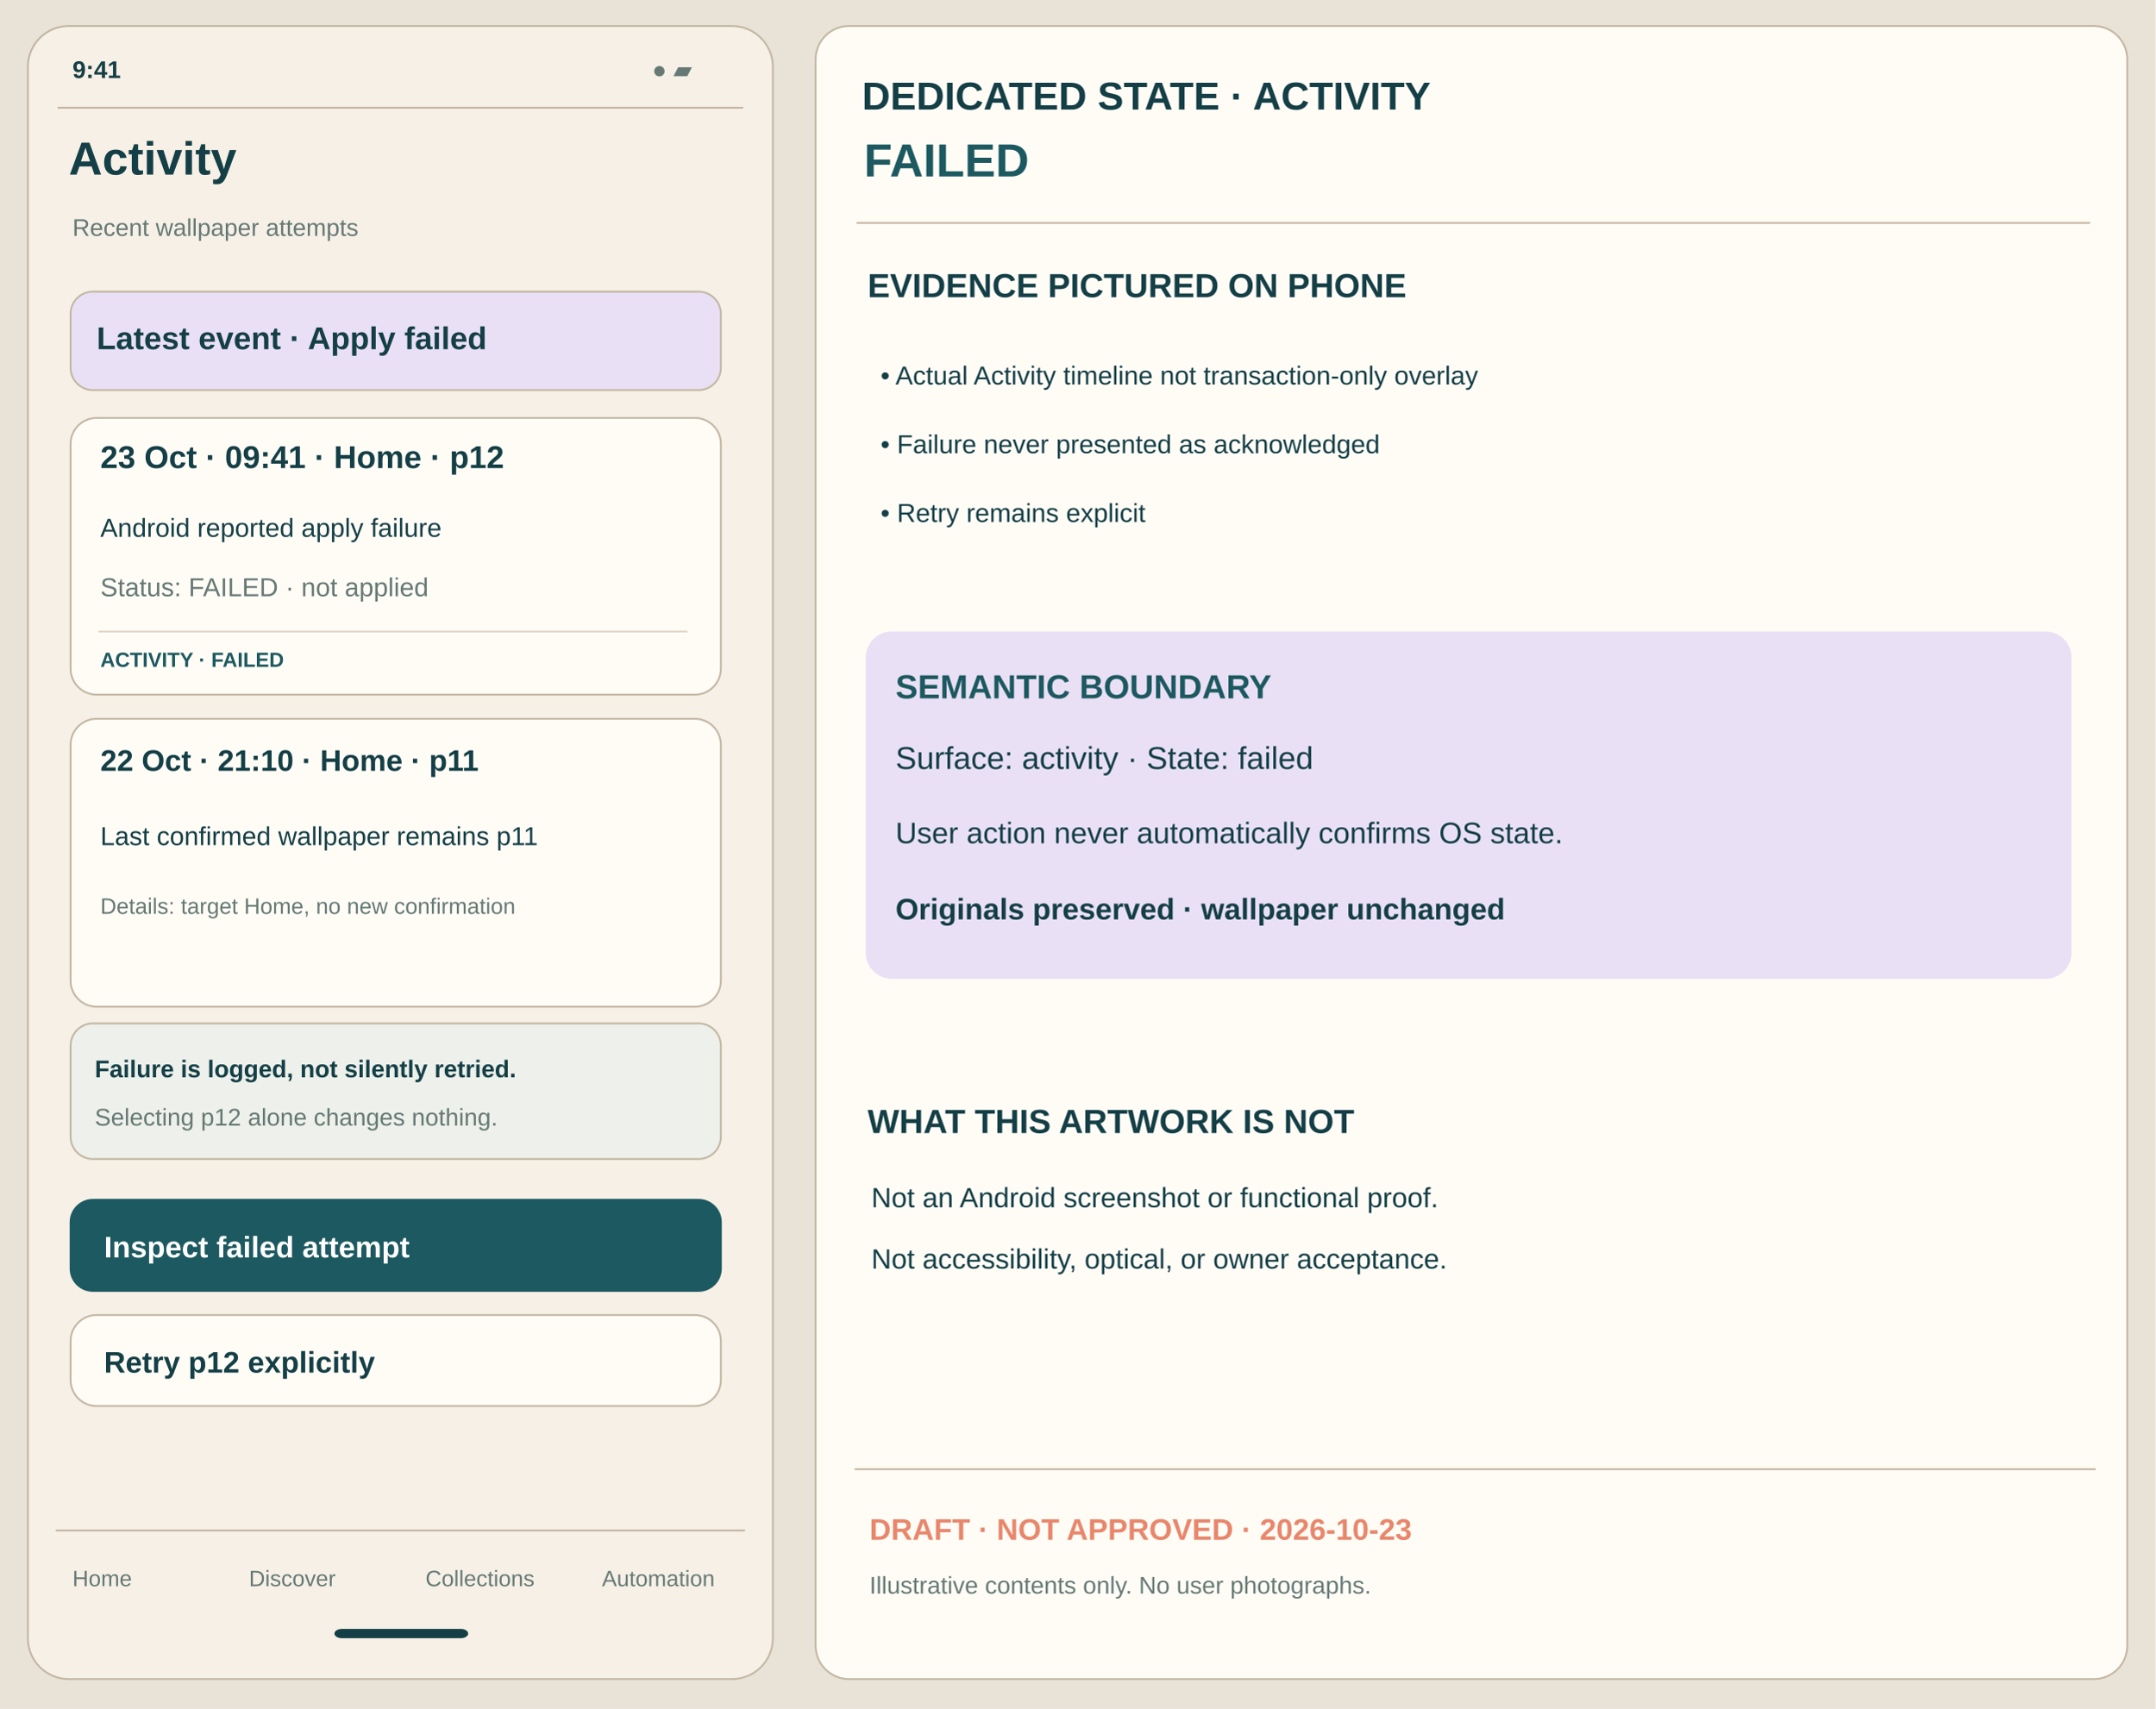
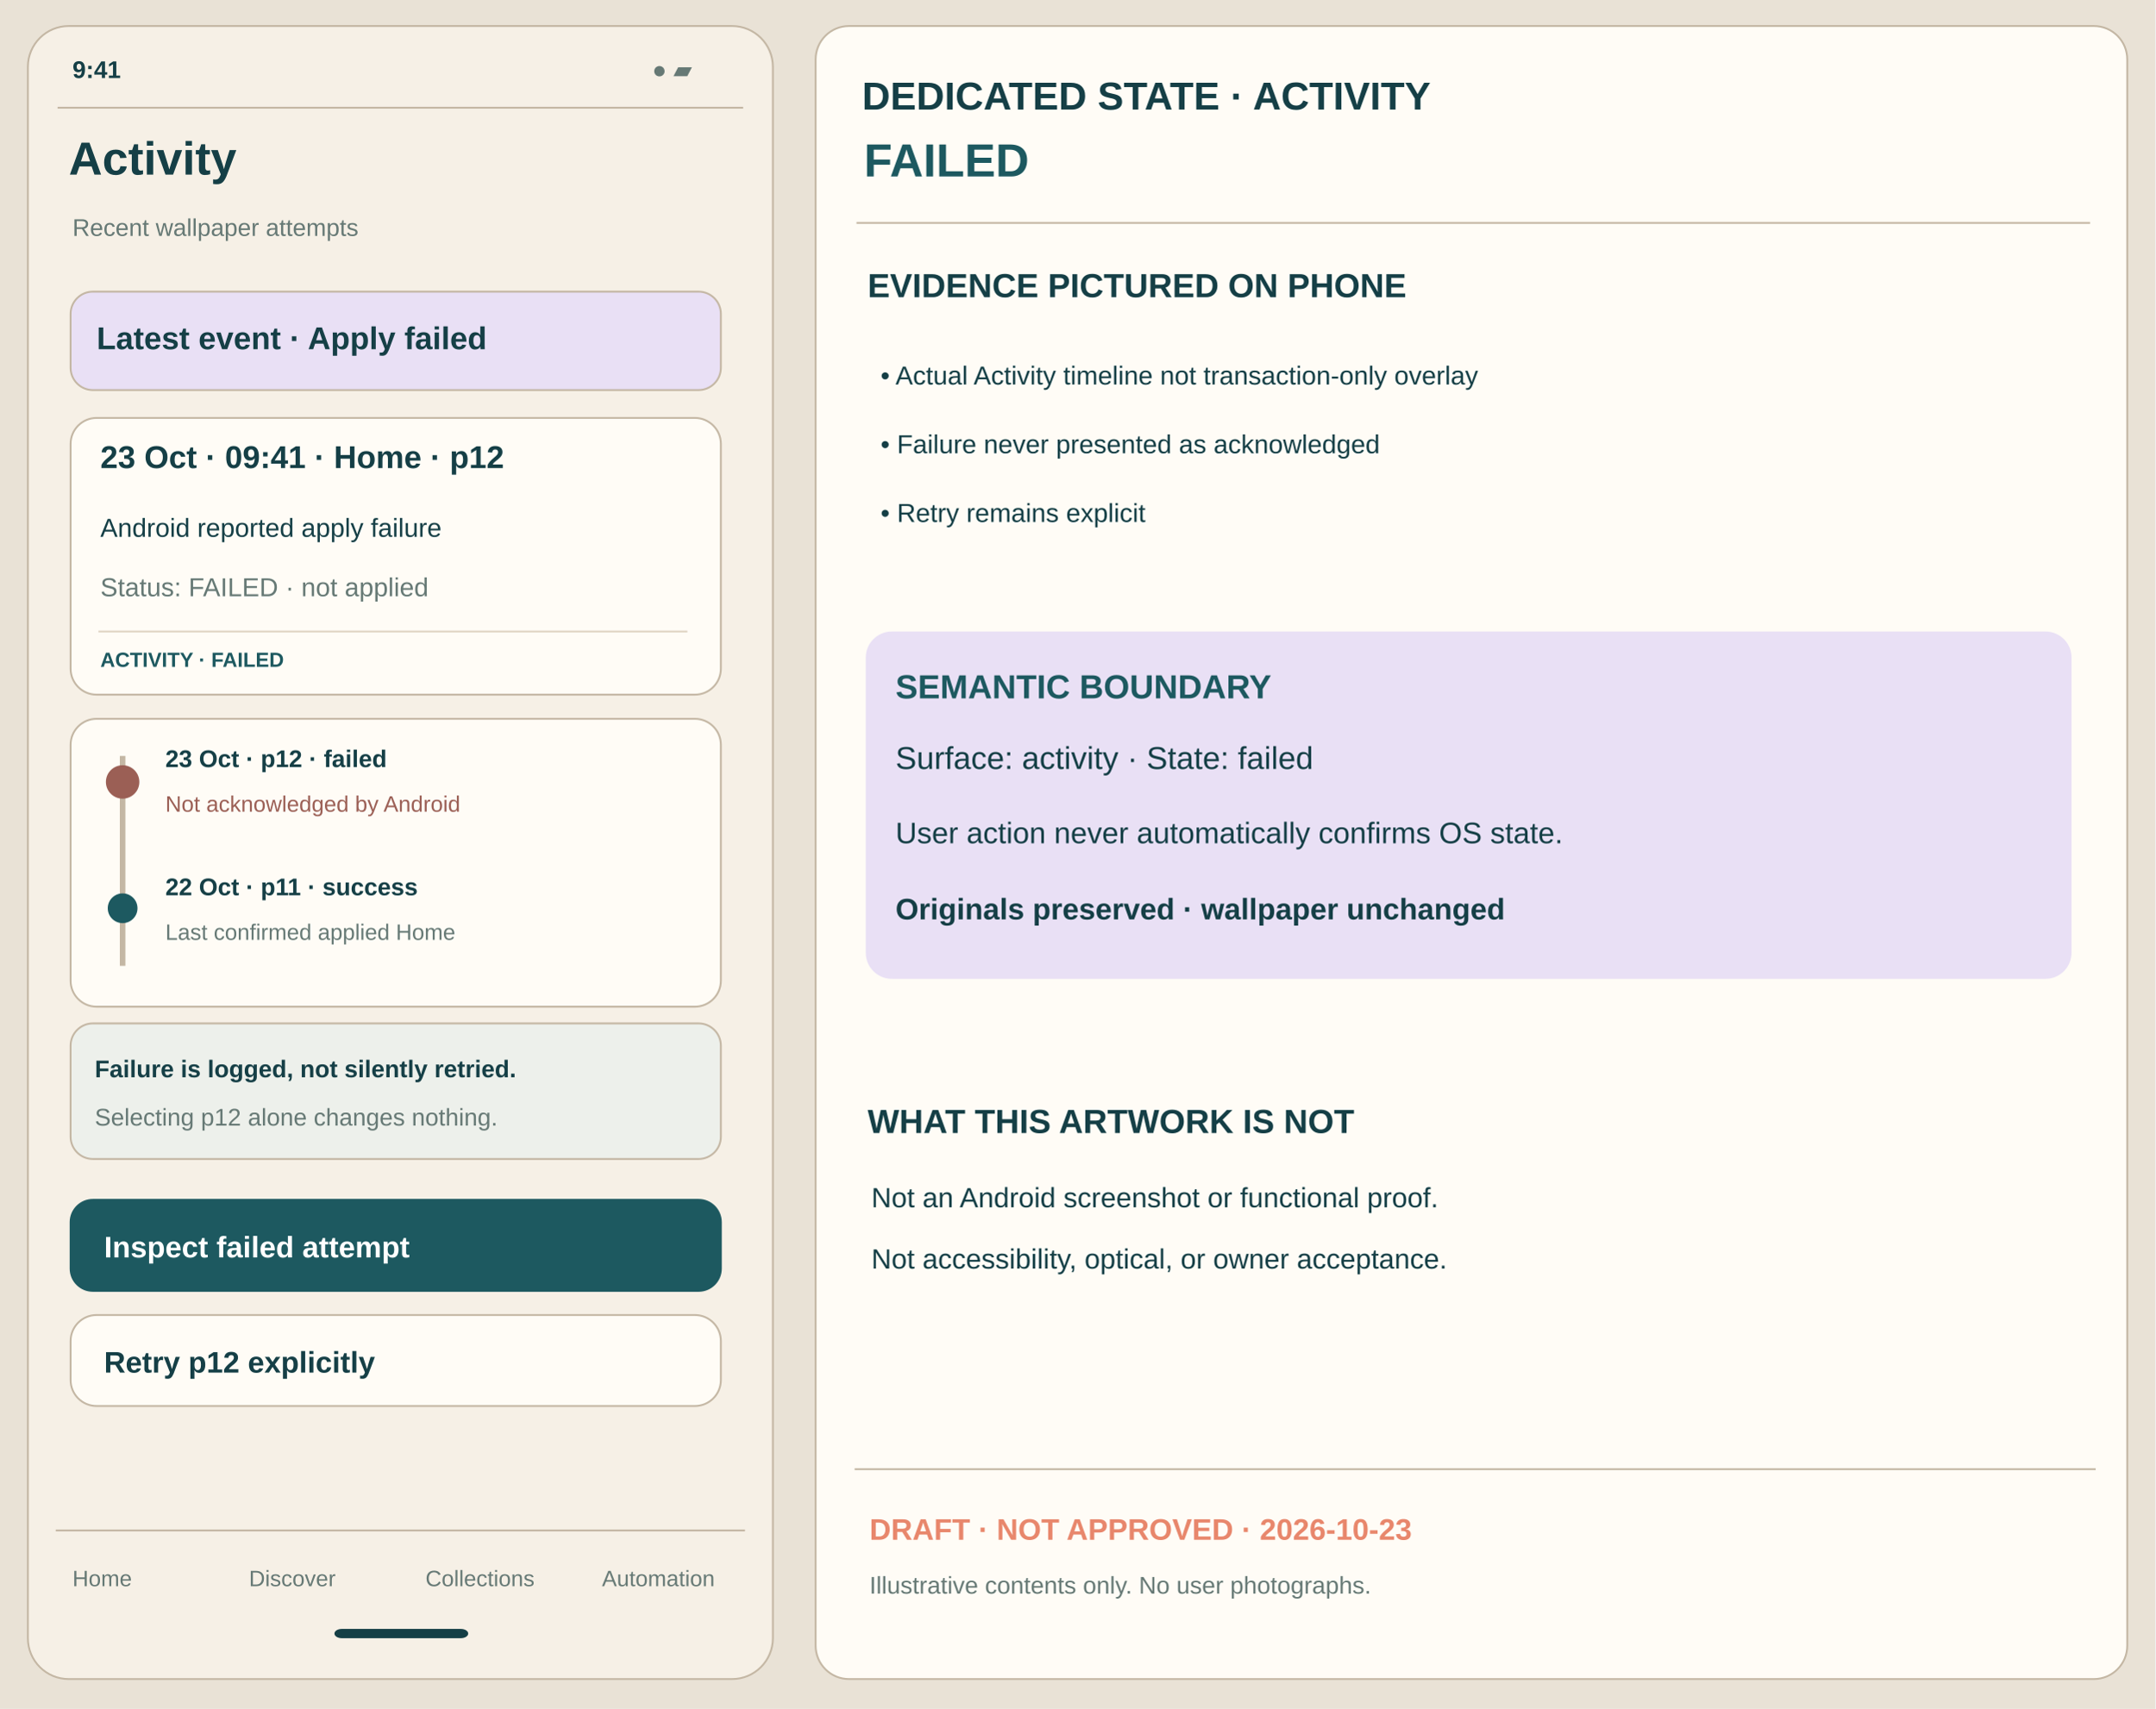
<svg xmlns="http://www.w3.org/2000/svg" width="1160" height="920" viewBox="0 0 1160 920" role="img" aria-label="activity failed draft Glimpse state">
  <rect x="0" y="0" width="1160" height="920" rx="0" fill="#E9E2D6" stroke="none" />
  <rect x="15" y="14" width="401" height="890" rx="22" fill="#F6F0E6" stroke="#C4B7A4" />
  <text x="39" y="42" font-family="Arial,Helvetica,sans-serif" font-size="13" font-weight="700" fill="#153F46">9:41</text>
  <text x="351" y="42" font-family="Arial,Helvetica,sans-serif" font-size="13" font-weight="500" fill="#667975">● ▰</text>
  <path d="M31 58H400" stroke="#C4B7A4" />
  <text x="37" y="94" font-family="Arial,Helvetica,sans-serif" font-size="25" font-weight="700" fill="#153F46">Activity</text>
  <text x="39" y="127" font-family="Arial,Helvetica,sans-serif" font-size="13" font-weight="500" fill="#667975">Recent wallpaper attempts</text>
  <rect x="38" y="157" width="350" height="53" rx="12" fill="#E9E0F5" stroke="#C4B7A4" />
  <text x="52" y="188" font-family="Arial,Helvetica,sans-serif" font-size="17" font-weight="700" fill="#153F46">Latest event · Apply failed</text>
  <rect x="38" y="225" width="350" height="149" rx="14" fill="#FFFCF6" stroke="#C4B7A4" />
  <text x="54" y="252" font-family="Arial,Helvetica,sans-serif" font-size="17" font-weight="700" fill="#153F46">23 Oct · 09:41 · Home · p12</text>
  <text x="54" y="289" font-family="Arial,Helvetica,sans-serif" font-size="14" font-weight="500" fill="#153F46">Android reported apply failure</text>
  <text x="54" y="321" font-family="Arial,Helvetica,sans-serif" font-size="14" font-weight="500" fill="#667975">Status: FAILED · not applied</text>
  <path d="M53 340H370" stroke="#DFD4C4" />
  <text x="54" y="359" font-family="Arial,Helvetica,sans-serif" font-size="11" font-weight="700" fill="#1D5960">ACTIVITY · FAILED</text>
  <rect x="38" y="387" width="350" height="155" rx="14" fill="#FFFCF6" stroke="#C4B7A4" />
-   <text x="54" y="415" font-family="Arial,Helvetica,sans-serif" font-size="16" font-weight="700" fill="#153F46">22 Oct · 21:10 · Home · p11</text>
-   <text x="54" y="455" font-family="Arial,Helvetica,sans-serif" font-size="14" font-weight="500" fill="#153F46">Last confirmed wallpaper remains p11</text>
-   <text x="54" y="492" font-family="Arial,Helvetica,sans-serif" font-size="12" font-weight="500" fill="#667975">Details: target Home, no new confirmation</text>
+   <path d="M66 407 V520" stroke="#C4B7A4" stroke-width="3" />
+   <circle cx="66" cy="421" r="9" fill="#9B5F55" />
+   <circle cx="66" cy="489" r="8" fill="#1D5960" />
+   <text x="89" y="413" font-family="Arial,sans-serif" font-size="13" font-weight="700" fill="#153F46">23 Oct · p12 · failed</text>
+   <text x="89" y="437" font-family="Arial,sans-serif" font-size="12" fill="#9B5F55">Not acknowledged by Android</text>
+   <text x="89" y="482" font-family="Arial,sans-serif" font-size="13" font-weight="700" fill="#153F46">22 Oct · p11 · success</text>
+   <text x="89" y="506" font-family="Arial,sans-serif" font-size="12" fill="#667975">Last confirmed applied Home</text>
  <rect x="38" y="551" width="350" height="73" rx="12" fill="#EDF0EB" stroke="#C4B7A4" />
  <text x="51" y="580" font-family="Arial,Helvetica,sans-serif" font-size="13" font-weight="700" fill="#153F46">Failure is logged, not silently retried.</text>
  <text x="51" y="606" font-family="Arial,Helvetica,sans-serif" font-size="13" font-weight="500" fill="#667975">Selecting p12 alone changes nothing.</text>
  <rect x="38" y="646" width="350" height="49" rx="12" fill="#1D5960" stroke="#1D5960" />
  <text x="56" y="677" font-family="Arial,Helvetica,sans-serif" font-size="16" font-weight="700" fill="#FFFFFF">Inspect failed attempt</text>
  <rect x="38" y="708" width="350" height="49" rx="14" fill="#FFFCF6" stroke="#C4B7A4" />
  <text x="56" y="739" font-family="Arial,Helvetica,sans-serif" font-size="16" font-weight="700" fill="#153F46">Retry p12 explicitly</text>
  <path d="M30 824H401" stroke="#C4B7A4" />
  <text x="39" y="854" font-family="Arial,Helvetica,sans-serif" font-size="12" font-weight="500" fill="#667975">Home</text>
  <text x="134" y="854" font-family="Arial,Helvetica,sans-serif" font-size="12" font-weight="500" fill="#667975">Discover</text>
  <text x="229" y="854" font-family="Arial,Helvetica,sans-serif" font-size="12" font-weight="500" fill="#667975">Collections</text>
  <text x="324" y="854" font-family="Arial,Helvetica,sans-serif" font-size="12" font-weight="500" fill="#667975">Automation</text>
  <rect x="180" y="877" width="72" height="5" rx="4" fill="#153F46" stroke="none" />
  <rect x="439" y="14" width="706" height="890" rx="18" fill="#FFFCF6" stroke="#C4B7A4" />
  <text x="464" y="59" font-family="Arial,Helvetica,sans-serif" font-size="21" font-weight="700" fill="#153F46">DEDICATED STATE · ACTIVITY</text>
  <text x="465" y="95" font-family="Arial,Helvetica,sans-serif" font-size="25" font-weight="700" fill="#1D5960">FAILED</text>
  <path d="M461 120H1125" stroke="#C4B7A4" />
  <text x="467" y="160" font-family="Arial,Helvetica,sans-serif" font-size="18" font-weight="700" fill="#153F46">EVIDENCE PICTURED ON PHONE</text>
  <text x="474" y="207" font-family="Arial,Helvetica,sans-serif" font-size="14" font-weight="500" fill="#153F46">• Actual Activity timeline not transaction-only overlay</text>
  <text x="474" y="244" font-family="Arial,Helvetica,sans-serif" font-size="14" font-weight="500" fill="#153F46">• Failure never presented as acknowledged</text>
  <text x="474" y="281" font-family="Arial,Helvetica,sans-serif" font-size="14" font-weight="500" fill="#153F46">• Retry remains explicit</text>
  <rect x="466" y="340" width="649" height="187" rx="14" fill="#E9E0F5" stroke="none" />
  <text x="482" y="376" font-family="Arial,Helvetica,sans-serif" font-size="18" font-weight="700" fill="#1D5960">SEMANTIC BOUNDARY</text>
  <text x="482" y="414" font-family="Arial,Helvetica,sans-serif" font-size="17" font-weight="500" fill="#153F46">Surface: activity  ·  State: failed</text>
  <text x="482" y="454" font-family="Arial,Helvetica,sans-serif" font-size="16" font-weight="500" fill="#153F46">User action never automatically confirms OS state.</text>
  <text x="482" y="495" font-family="Arial,Helvetica,sans-serif" font-size="16" font-weight="700" fill="#153F46">Originals preserved · wallpaper unchanged</text>
  <text x="467" y="610" font-family="Arial,Helvetica,sans-serif" font-size="18" font-weight="700" fill="#153F46">WHAT THIS ARTWORK IS NOT</text>
  <text x="469" y="650" font-family="Arial,Helvetica,sans-serif" font-size="15" font-weight="500" fill="#153F46">Not an Android screenshot or functional proof.</text>
  <text x="469" y="683" font-family="Arial,Helvetica,sans-serif" font-size="15" font-weight="500" fill="#153F46">Not accessibility, optical, or owner acceptance.</text>
  <path d="M460 791H1128" stroke="#C4B7A4" />
  <text x="468" y="829" font-family="Arial,Helvetica,sans-serif" font-size="16" font-weight="700" fill="#E8876C">DRAFT · NOT APPROVED · 2026-10-23</text>
  <text x="468" y="858" font-family="Arial,Helvetica,sans-serif" font-size="13" font-weight="500" fill="#667975">Illustrative contents only. No user photographs.</text>
</svg>
